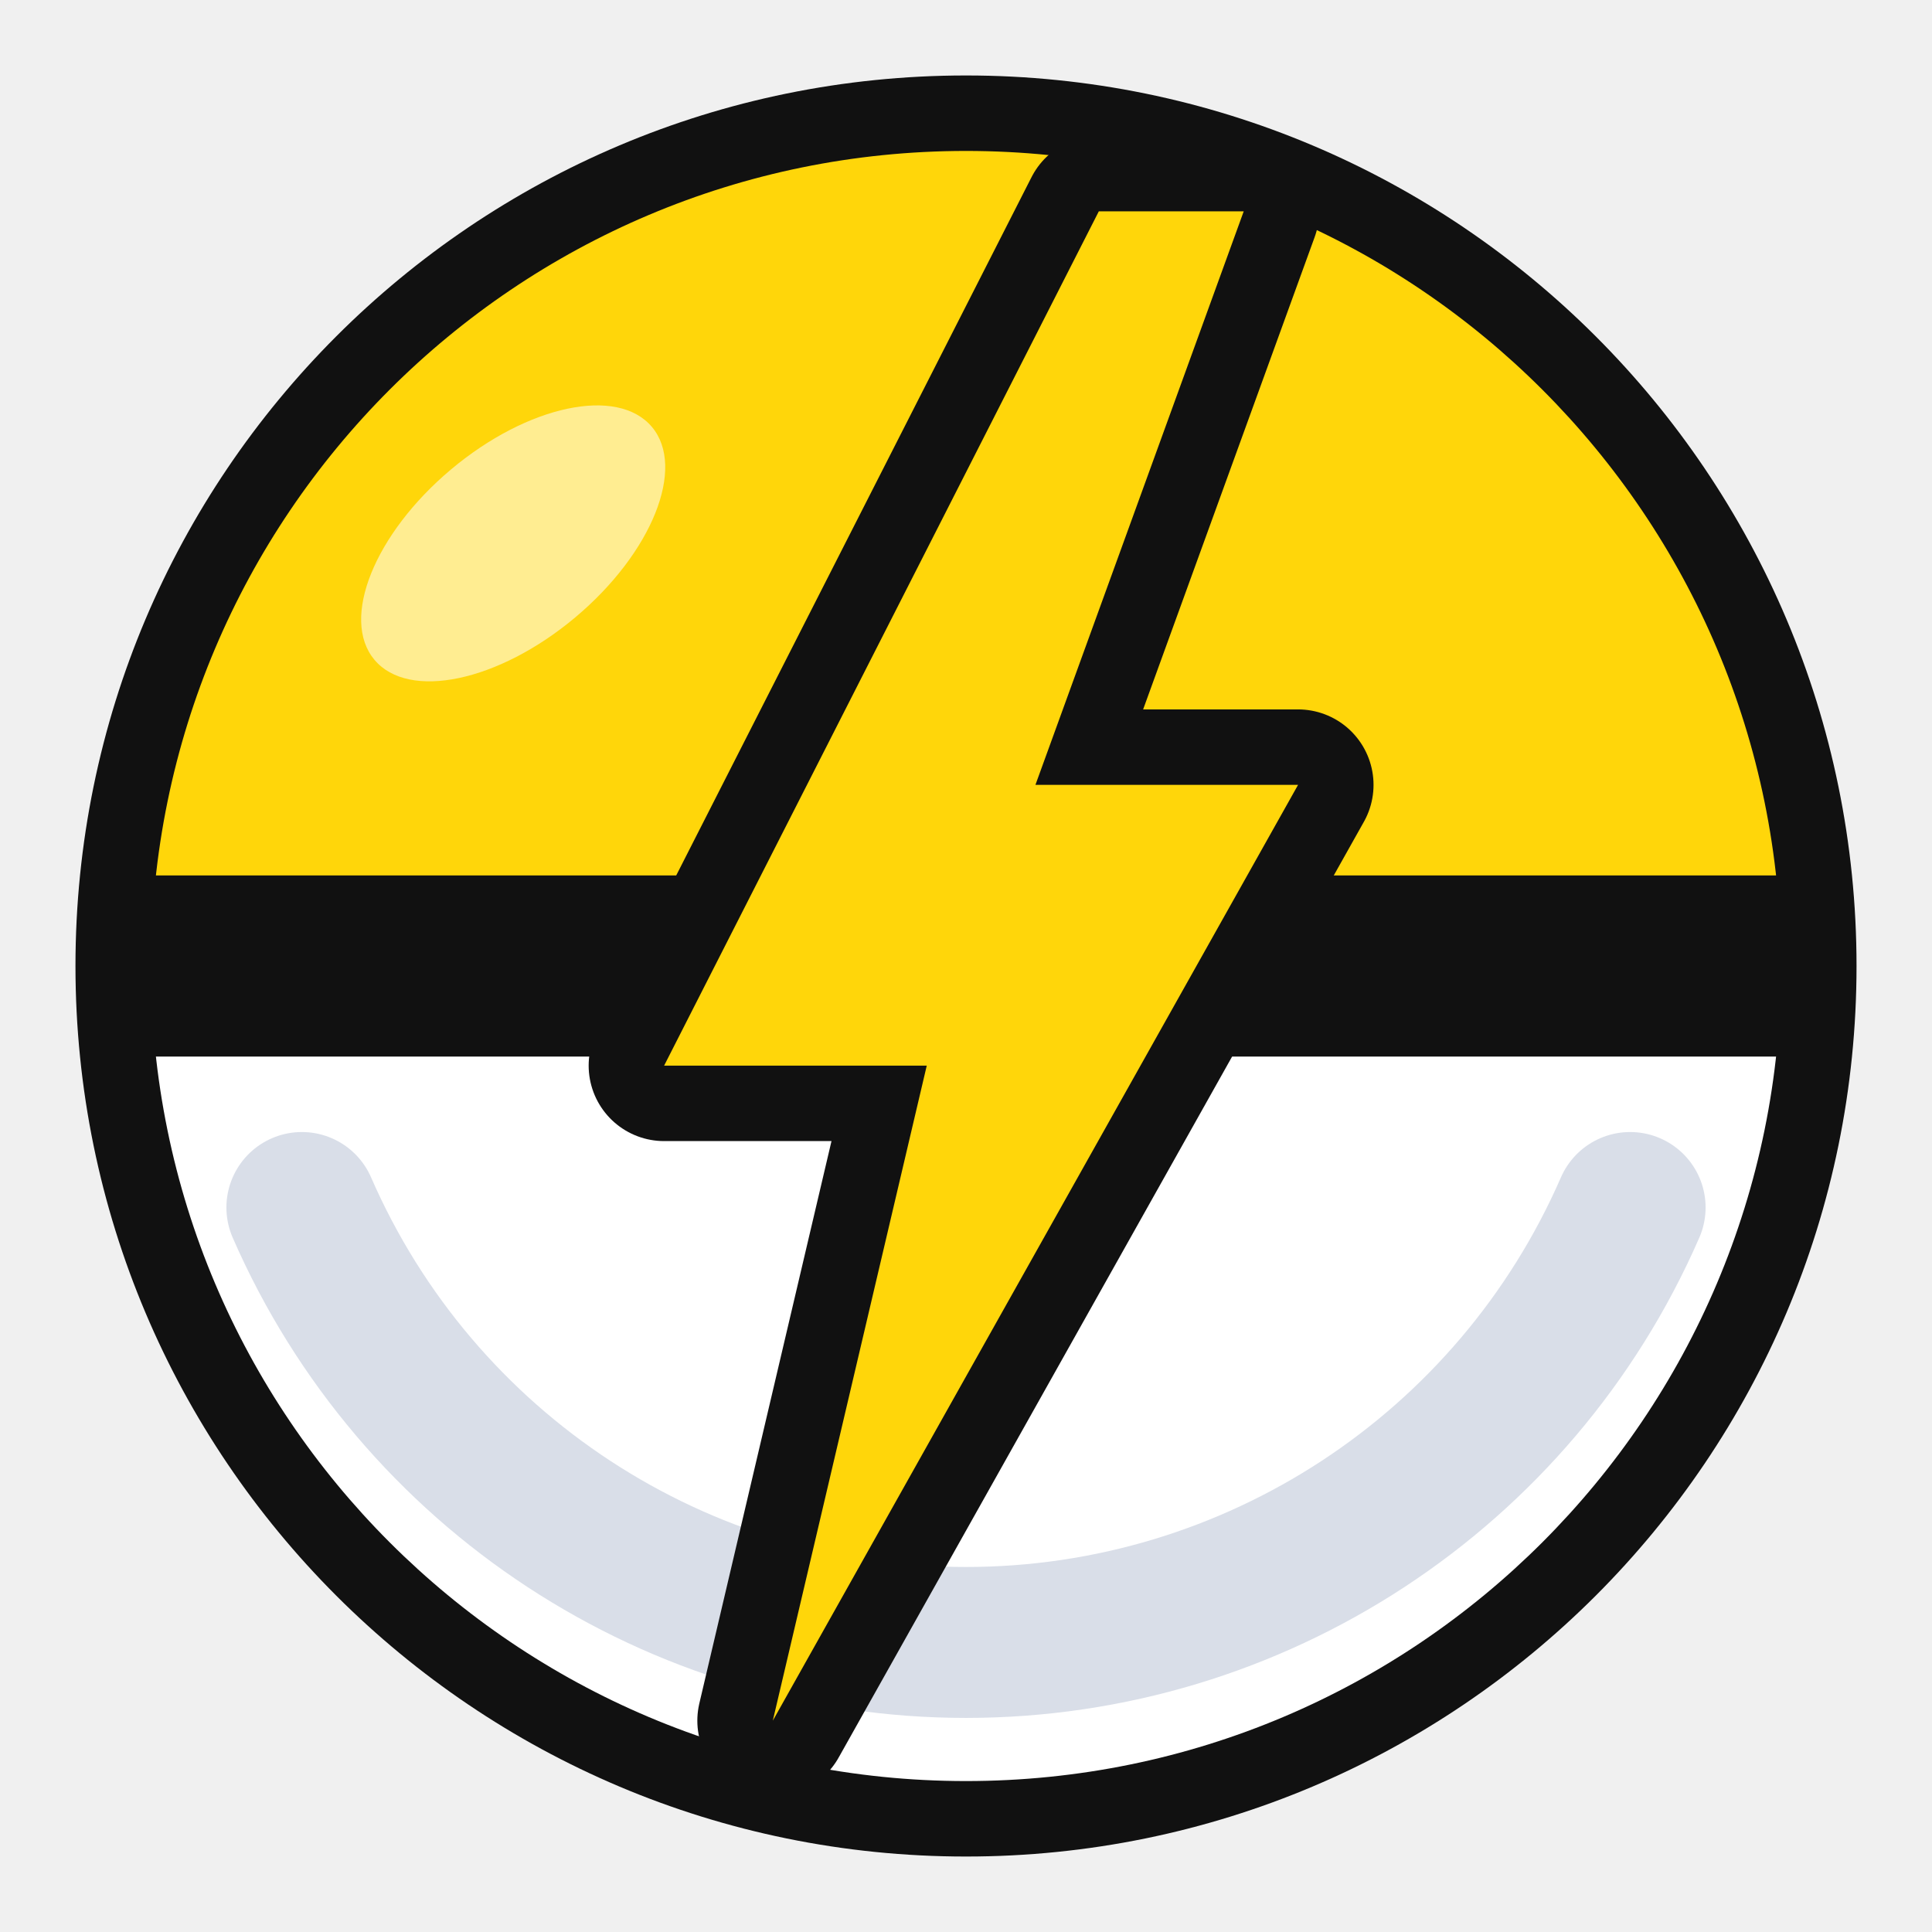
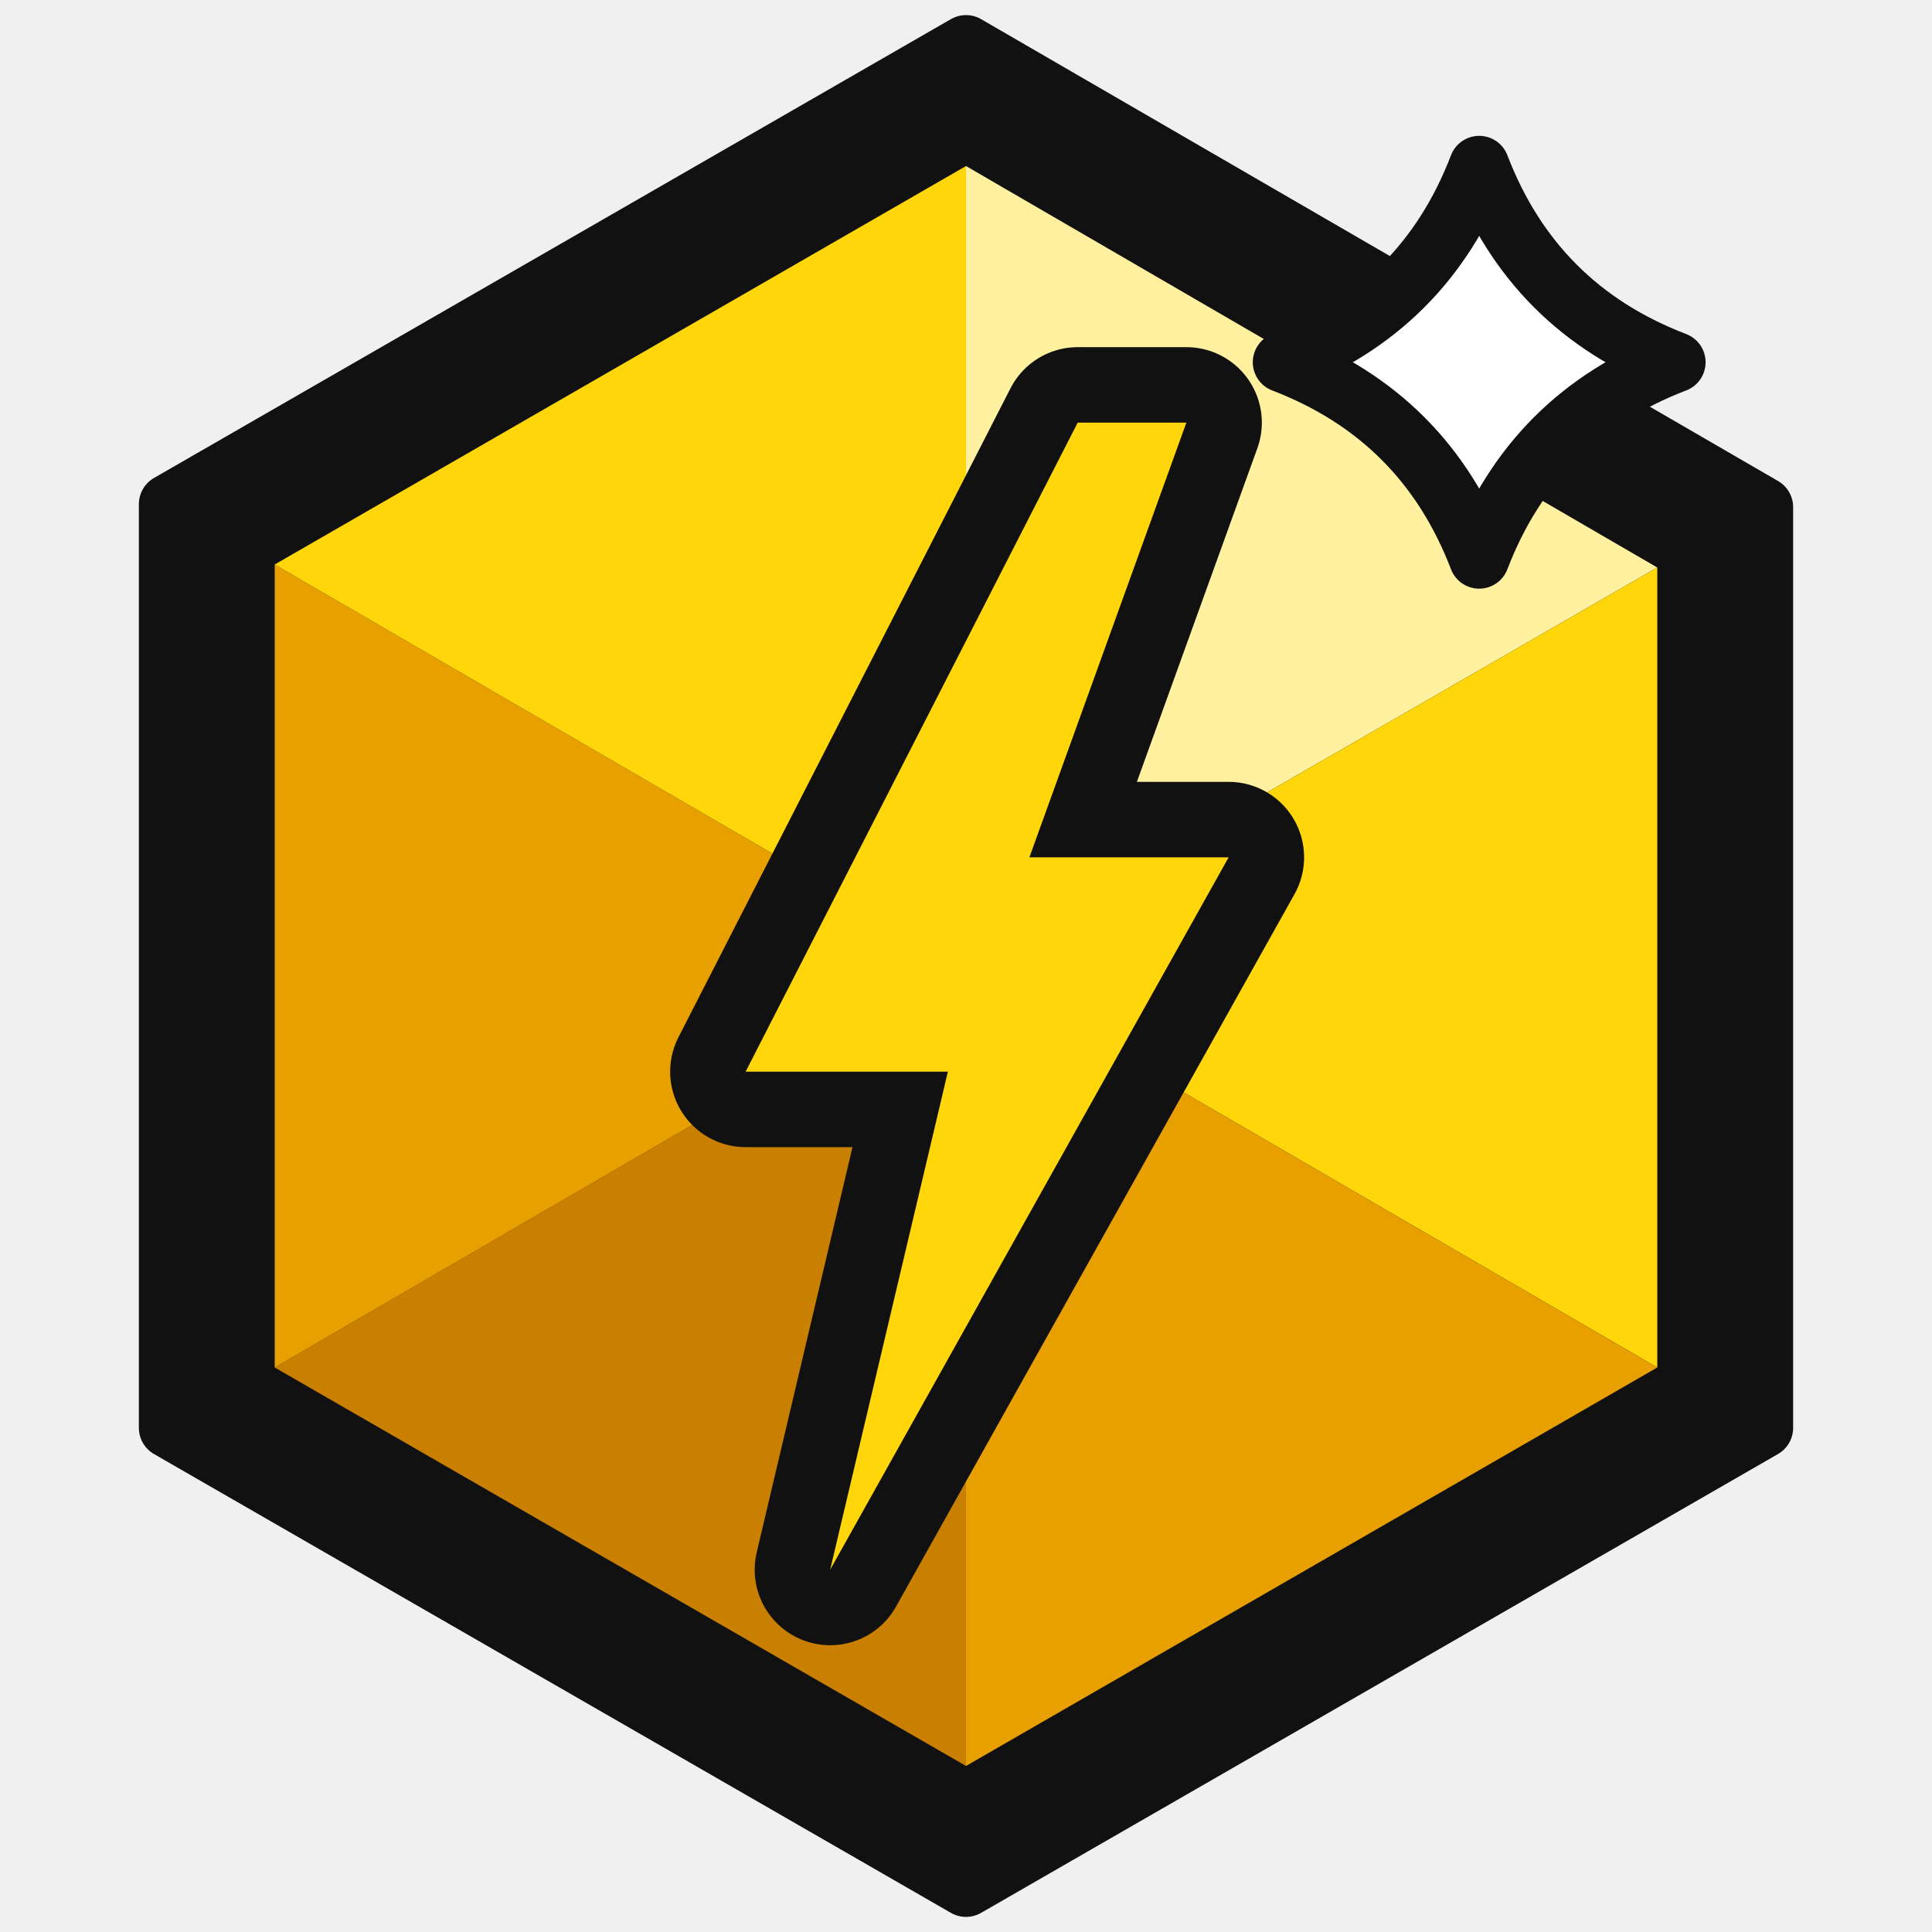
<svg xmlns="http://www.w3.org/2000/svg" viewBox="0 0 64 64" role="img" aria-label="PK">
-   <circle cx="32" cy="32" r="29.5" fill="#111111" />
-   <path d="M5 32A27 27 0 0 1 59 32Z" fill="#FFD60A" />
-   <path d="M5 32A27 27 0 0 0 59 32Z" fill="#FFFFFF" />
-   <path d="M10 40A24 24 0 0 0 54 40" fill="none" stroke="#D9DEE8" stroke-width="5" stroke-linecap="round" />
-   <ellipse cx="17" cy="18" rx="6" ry="3.2" transform="rotate(-40 17 18)" fill="#FFFFFF" opacity="0.55" />
-   <path d="M3 32H61" stroke="#111111" stroke-width="6" />
-   <path d="M36.4 7L22 35.3L30.7 35.3L25.6 57L43 26L34.3 26L41.2 7Z" fill="#FFD60A" stroke="#111111" stroke-width="5" stroke-linejoin="round" paint-order="stroke" />
+   <path d="M32 1.5L58.4 16.8L58.4 47.3L32 62.5L5.6 47.3L5.6 16.7Z" fill="#111111" stroke="#111111" stroke-width="2" stroke-linejoin="round" />
+   <path d="M32 32L32 5.5L54.9 18.8Z" fill="#FFF1A0" />
+   <path d="M32 32L54.9 18.8L54.9 45.3Z" fill="#FFD60A" />
+   <path d="M32 32L54.9 45.3L32 58.5Z" fill="#E8A000" />
+   <path d="M32 32L32 58.5L9.1 45.3Z" fill="#C97F00" />
+   <path d="M32 32L9.1 45.3L9.1 18.7Z" fill="#E8A000" />
+   <path d="M32 32L9.1 18.7L32 5.5Z" fill="#FFD60A" />
+   <path d="M35.7 14L24.7 35.5L31.4 35.5L27.5 52L40.7 28.4L34.1 28.4L39.3 14Z" fill="#FFD60A" stroke="#111111" stroke-width="5" stroke-linejoin="round" paint-order="stroke" />
+   <path d="M49 5.5Q50.8 10.2 55.5 12Q50.8 13.8 49 18.5Q47.2 13.8 42.5 12Q47.2 10.2 49 5.5Z" fill="#FFFFFF" stroke="#111111" stroke-width="2" stroke-linejoin="round" />
</svg>
